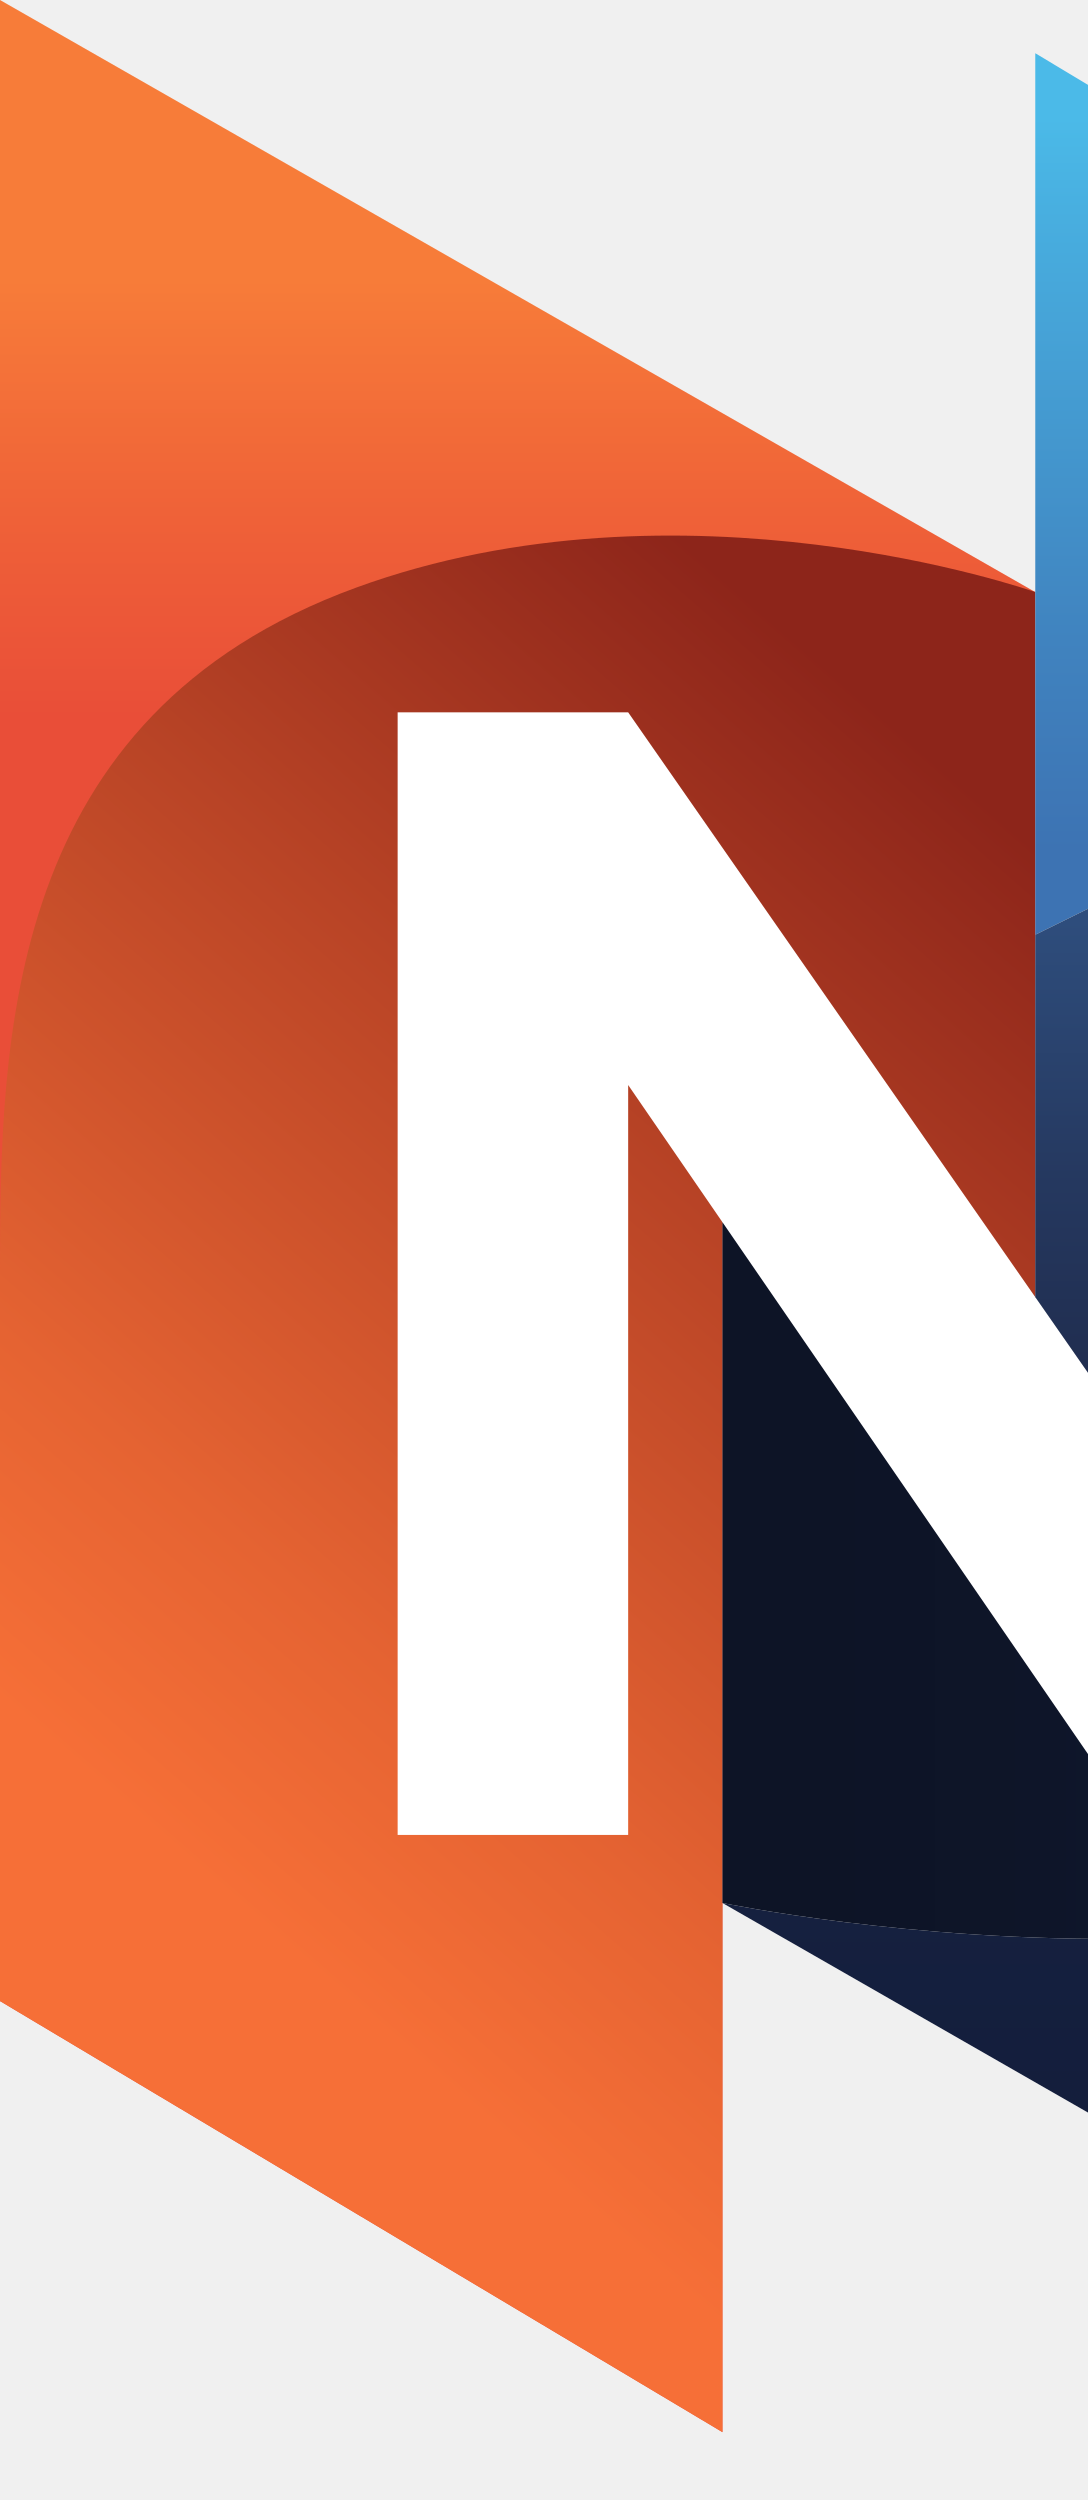
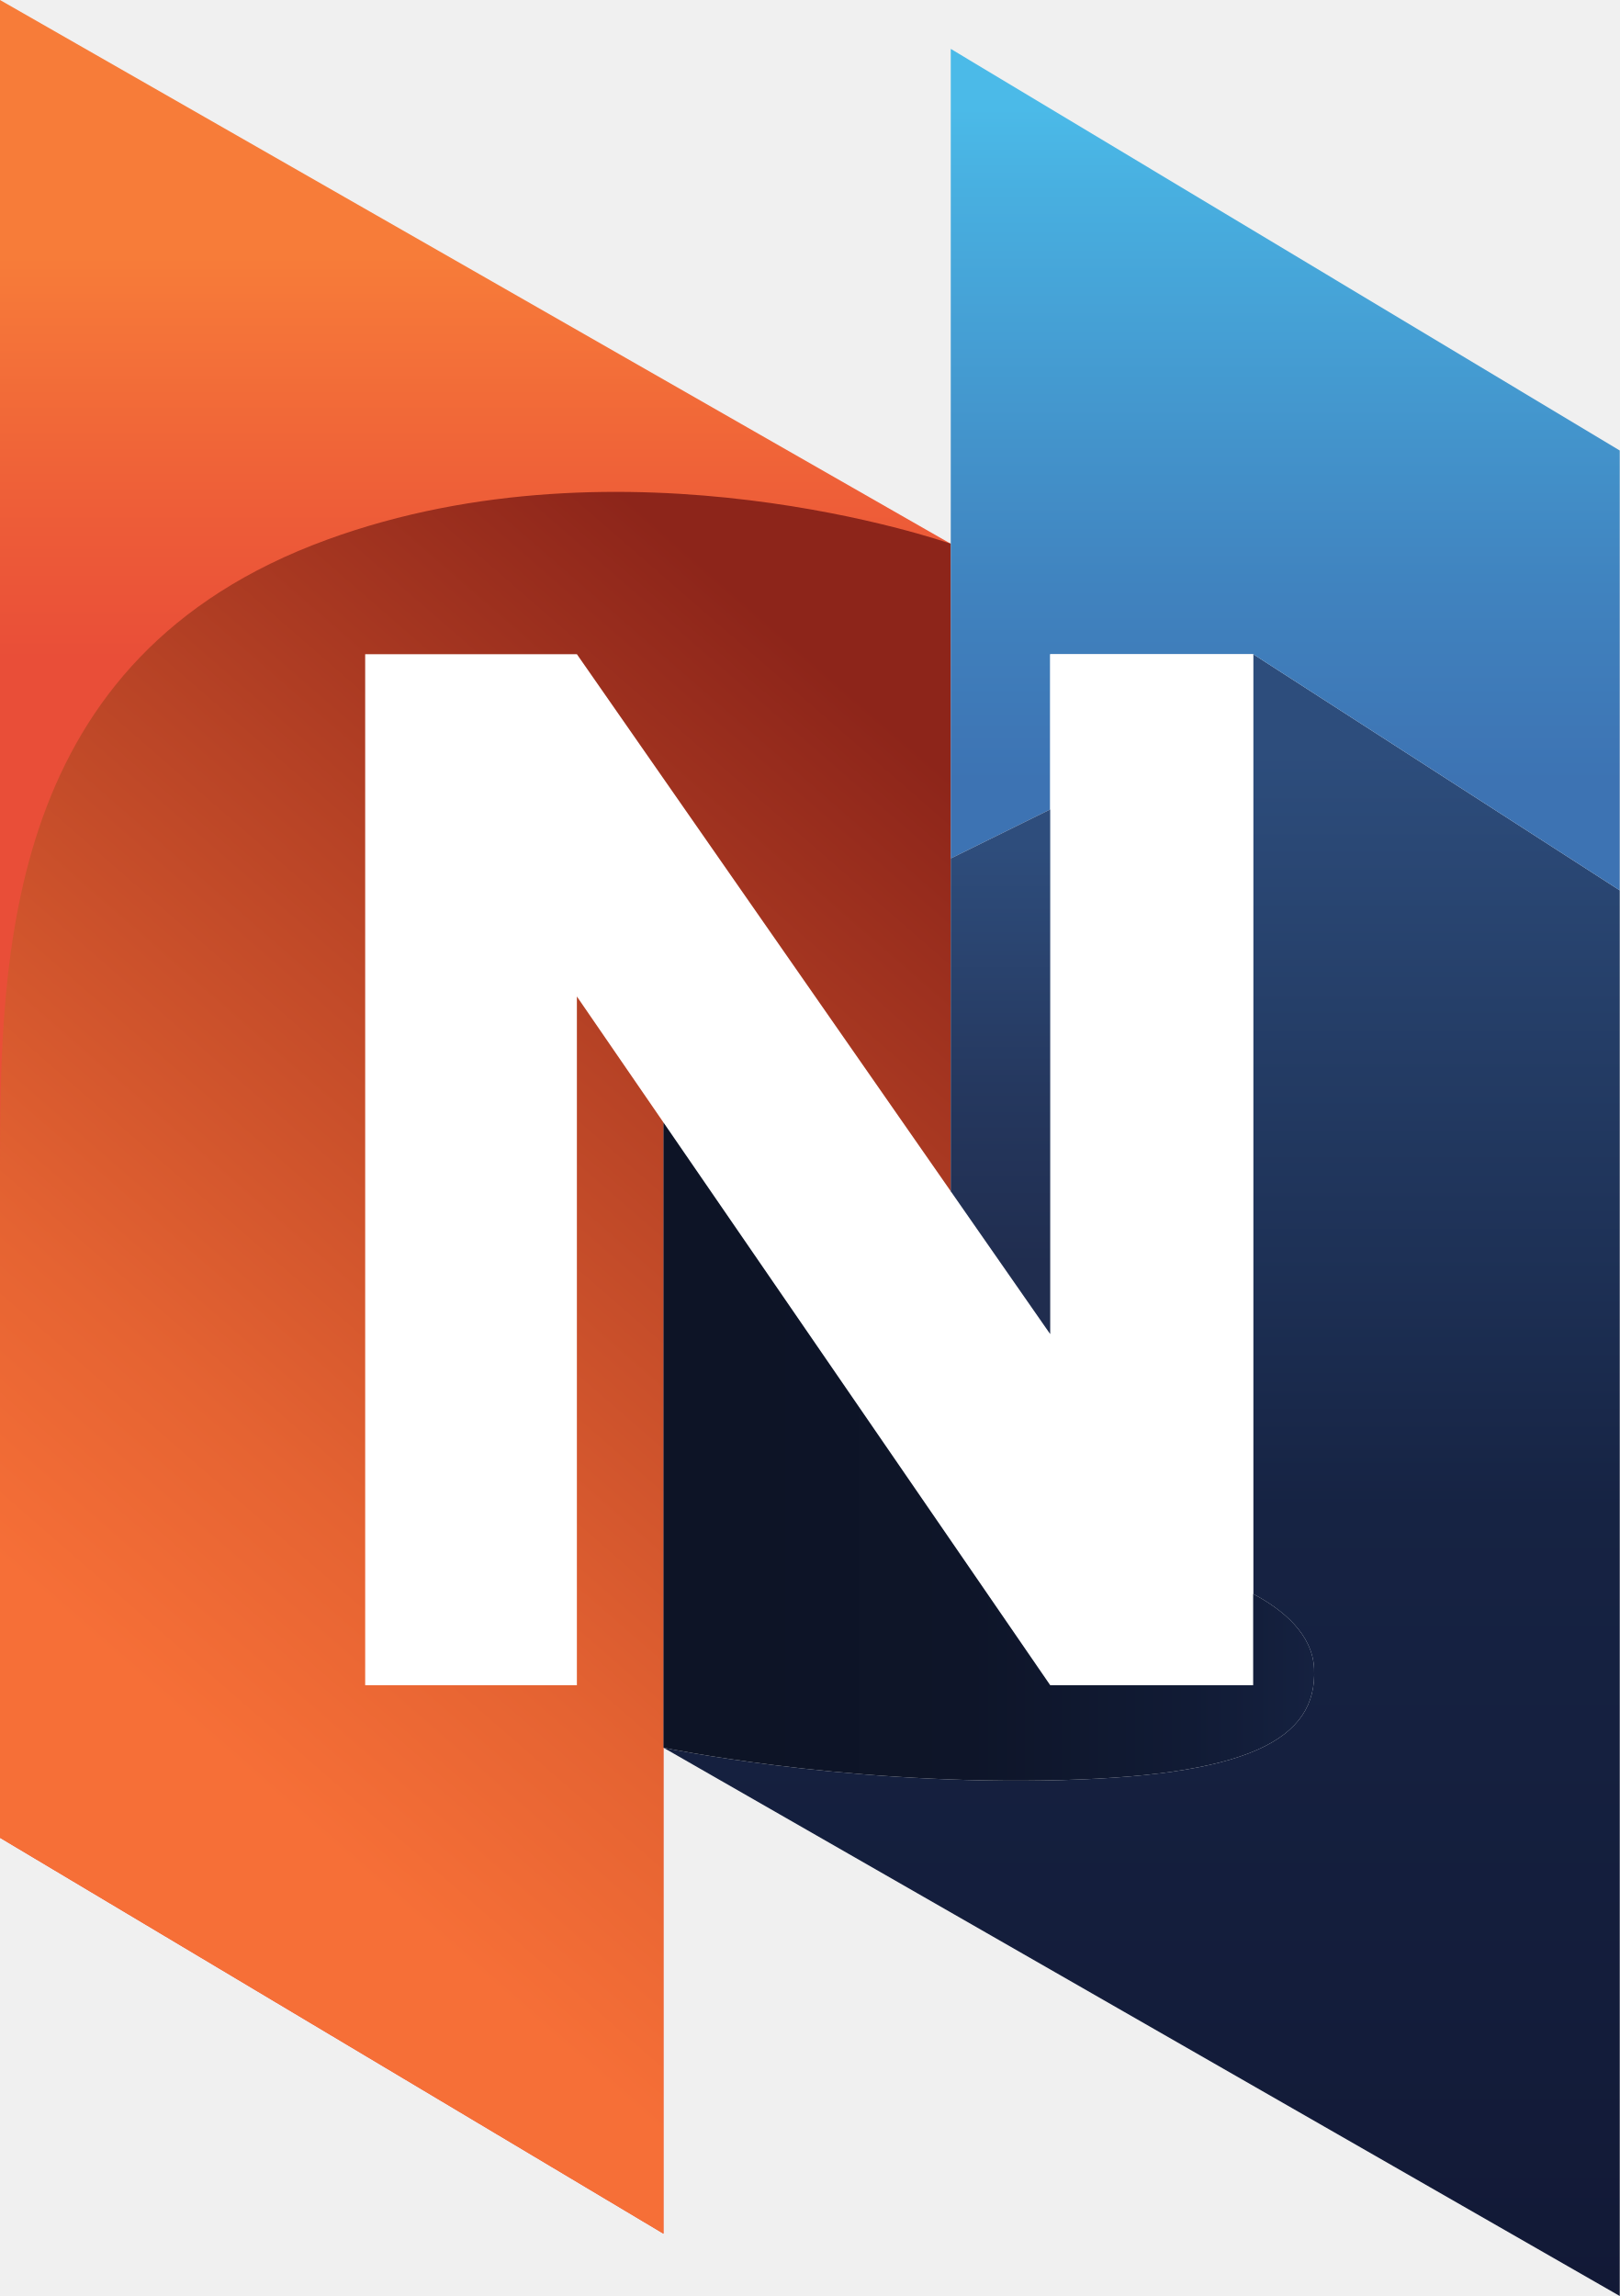
- <svg xmlns="http://www.w3.org/2000/svg" id="Layer_1" data-name="Layer 1" viewBox="0 0 500 1148.95" version="1.1" width="500" height="1148.95">
-   <defs id="defs21">
-     <style id="style1">
+ <svg xmlns="http://www.w3.org/2000/svg" id="Layer_1" data-name="Layer 1" viewBox="0 0 810.57 1148.95">
+   <defs>
+     <style>
      .cls-1 {
        fill: url(#linear-gradient-2);
      }

      .cls-2 {
        fill: #fff;
      }

      .cls-3 {
        fill: url(#linear-gradient-6);
      }

      .cls-4 {
        fill: url(#linear-gradient-5);
      }

      .cls-5 {
        fill: url(#linear-gradient-3);
      }

      .cls-6 {
        fill: url(#linear-gradient);
      }

      .cls-7 {
        fill: url(#linear-gradient-4);
      }
    </style>
    <linearGradient id="linear-gradient" x1="237.89" y1="1123.26" x2="237.89" y2="5.5" gradientUnits="userSpaceOnUse">
-       <stop offset=".71" stop-color="#e94e38" id="stop1" />
-       <stop offset=".78" stop-color="#ee5e38" id="stop2" />
-       <stop offset=".89" stop-color="#f77c39" id="stop3" />
+       <stop offset=".71" stop-color="#e94e38" />
+       <stop offset=".78" stop-color="#ee5e38" />
+       <stop offset=".89" stop-color="#f77c39" />
    </linearGradient>
    <linearGradient id="linear-gradient-2" x1="17.2" y1="934.61" x2="542.61" y2="330.2" gradientUnits="userSpaceOnUse">
-       <stop offset=".13" stop-color="#f66f37" id="stop4" />
-       <stop offset=".29" stop-color="#e56332" id="stop5" />
-       <stop offset=".6" stop-color="#b94426" id="stop6" />
-       <stop offset=".89" stop-color="#8d251a" id="stop7" />
+       <stop offset=".13" stop-color="#f66f37" />
+       <stop offset=".29" stop-color="#e56332" />
+       <stop offset=".6" stop-color="#b94426" />
+       <stop offset=".89" stop-color="#8d251a" />
    </linearGradient>
    <linearGradient id="linear-gradient-3" x1="571.3" y1="1148.95" x2="571.3" y2="327.37" gradientUnits="userSpaceOnUse">
-       <stop offset="0" stop-color="#121936" id="stop8" />
-       <stop offset=".48" stop-color="#162343" id="stop9" />
-       <stop offset=".94" stop-color="#2d4d7c" id="stop10" />
+       <stop offset="0" stop-color="#121936" />
+       <stop offset=".48" stop-color="#162343" />
+       <stop offset=".94" stop-color="#2d4d7c" />
    </linearGradient>
    <linearGradient id="linear-gradient-4" x1="643.18" y1="445.55" x2="643.18" y2="24.46" gradientUnits="userSpaceOnUse">
-       <stop offset=".13" stop-color="#3d73b3" id="stop11" />
-       <stop offset=".36" stop-color="#4083bf" id="stop12" />
-       <stop offset=".83" stop-color="#48afe0" id="stop13" />
-       <stop offset=".93" stop-color="#4bbae8" id="stop14" />
+       <stop offset=".13" stop-color="#3d73b3" />
+       <stop offset=".36" stop-color="#4083bf" />
+       <stop offset=".83" stop-color="#48afe0" />
+       <stop offset=".93" stop-color="#4bbae8" />
    </linearGradient>
    <linearGradient id="linear-gradient-5" x1="332.02" y1="726.39" x2="657.68" y2="726.39" gradientUnits="userSpaceOnUse">
-       <stop offset=".13" stop-color="#0d1426" id="stop15" />
-       <stop offset=".47" stop-color="#0e1529" id="stop16" />
-       <stop offset=".81" stop-color="#111b35" id="stop17" />
-       <stop offset="1" stop-color="#152140" id="stop18" />
+       <stop offset=".13" stop-color="#0d1426" />
+       <stop offset=".47" stop-color="#0e1529" />
+       <stop offset=".81" stop-color="#111b35" />
+       <stop offset="1" stop-color="#152140" />
    </linearGradient>
    <linearGradient id="linear-gradient-6" x1="500.67" y1="667.59" x2="500.67" y2="405.07" gradientUnits="userSpaceOnUse">
-       <stop offset=".13" stop-color="#202d4f" id="stop19" />
-       <stop offset=".47" stop-color="#25385f" id="stop20" />
-       <stop offset=".93" stop-color="#2e4d7c" id="stop21" />
+       <stop offset=".13" stop-color="#202d4f" />
+       <stop offset=".47" stop-color="#25385f" />
+       <stop offset=".93" stop-color="#2e4d7c" />
    </linearGradient>
  </defs>
-   <polygon class="cls-6" points="475.79,272.11 475.79,654.71 332.02,453.87 332.02,1117.76 0,919.65 0,0 " id="polygon21" style="fill:url(#linear-gradient)" />
-   <path class="cls-1" d="m 475.79,272.11 v 382.6 L 332.02,453.87 v 663.89 L 0,919.65 V 585.12 c 0,-108.6 2.55,-256.2 163.58,-315.03 149.65,-54.67 310.08,1.27 312.19,2.01 0.01,0.01 0.02,0.01 0.02,0.01 z" id="path21" style="fill:url(#linear-gradient-2)" />
-   <path class="cls-5" d="m 810.57,445.55 v 703.4 L 332.02,874.57 c 0,0 86.45,18.02 189.86,16.41 103.42,-1.6 137.35,-20.63 135.75,-55.94 -0.79,-17.35 -15.66,-29.54 -30.5,-37.43 V 327.37 Z" id="path22" style="fill:url(#linear-gradient-3)" />
-   <polygon class="cls-7" points="475.79,24.46 810.57,225.44 810.57,445.55 627.13,327.37 525.55,327.37 525.55,405.07 475.79,429.59 " id="polygon22" style="fill:url(#linear-gradient-4)" />
-   <polygon class="cls-2" points="182.75,843.29 182.75,327.37 288.69,327.37 475.79,596.12 525.55,667.59 525.55,327.37 627.13,327.37 627.13,843.29 525.55,843.29 332.02,561.7 288.69,498.65 288.69,843.29 " id="polygon23" />
-   <path class="cls-4" d="M 521.88,890.98 C 418.47,892.59 332.02,874.57 332.02,874.57 V 561.7 l 193.53,281.59 h 101.58 v -45.68 c 14.84,7.89 29.71,20.08 30.5,37.43 1.6,35.31 -32.33,54.34 -135.75,55.94 z" id="path23" style="fill:url(#linear-gradient-5)" />
-   <polygon class="cls-3" points="475.79,596.12 475.79,429.59 525.55,405.07 525.55,667.59 " id="polygon24" style="fill:url(#linear-gradient-6)" />
+   <polygon class="cls-6" points="475.79 272.11 475.79 654.71 332.02 453.87 332.02 1117.76 0 919.65 0 0 475.79 272.11" />
+   <path class="cls-1" d="M475.79,272.11v382.6l-143.77-200.84v663.89L0,919.65v-334.53c0-108.6,2.55-256.2,163.58-315.03,149.65-54.67,310.08,1.27,312.19,2.01,.01,.01,.02,.01,.02,.01Z" />
+   <path class="cls-5" d="M810.57,445.55v703.4l-478.55-274.38s86.45,18.02,189.86,16.41c103.42-1.6,137.35-20.63,135.75-55.94-.79-17.35-15.66-29.54-30.5-37.43V327.37l183.44,118.18Z" />
+   <polygon class="cls-7" points="810.57 225.44 810.57 445.55 627.13 327.37 525.55 327.37 525.55 405.07 475.79 429.59 475.79 24.46 810.57 225.44" />
+   <polygon class="cls-2" points="627.13 327.37 627.13 843.29 525.55 843.29 332.02 561.7 288.69 498.65 288.69 843.29 182.75 843.29 182.75 327.37 288.69 327.37 475.79 596.12 525.55 667.59 525.55 327.37 627.13 327.37" />
+   <path class="cls-4" d="M521.88,890.98c-103.41,1.61-189.86-16.41-189.86-16.41v-312.87l193.53,281.59h101.58v-45.68c14.84,7.89,29.71,20.08,30.5,37.43,1.6,35.31-32.33,54.34-135.75,55.94Z" />
+   <polygon class="cls-3" points="525.55 405.07 525.55 667.59 475.79 596.12 475.79 429.59 525.55 405.07" />
</svg>
